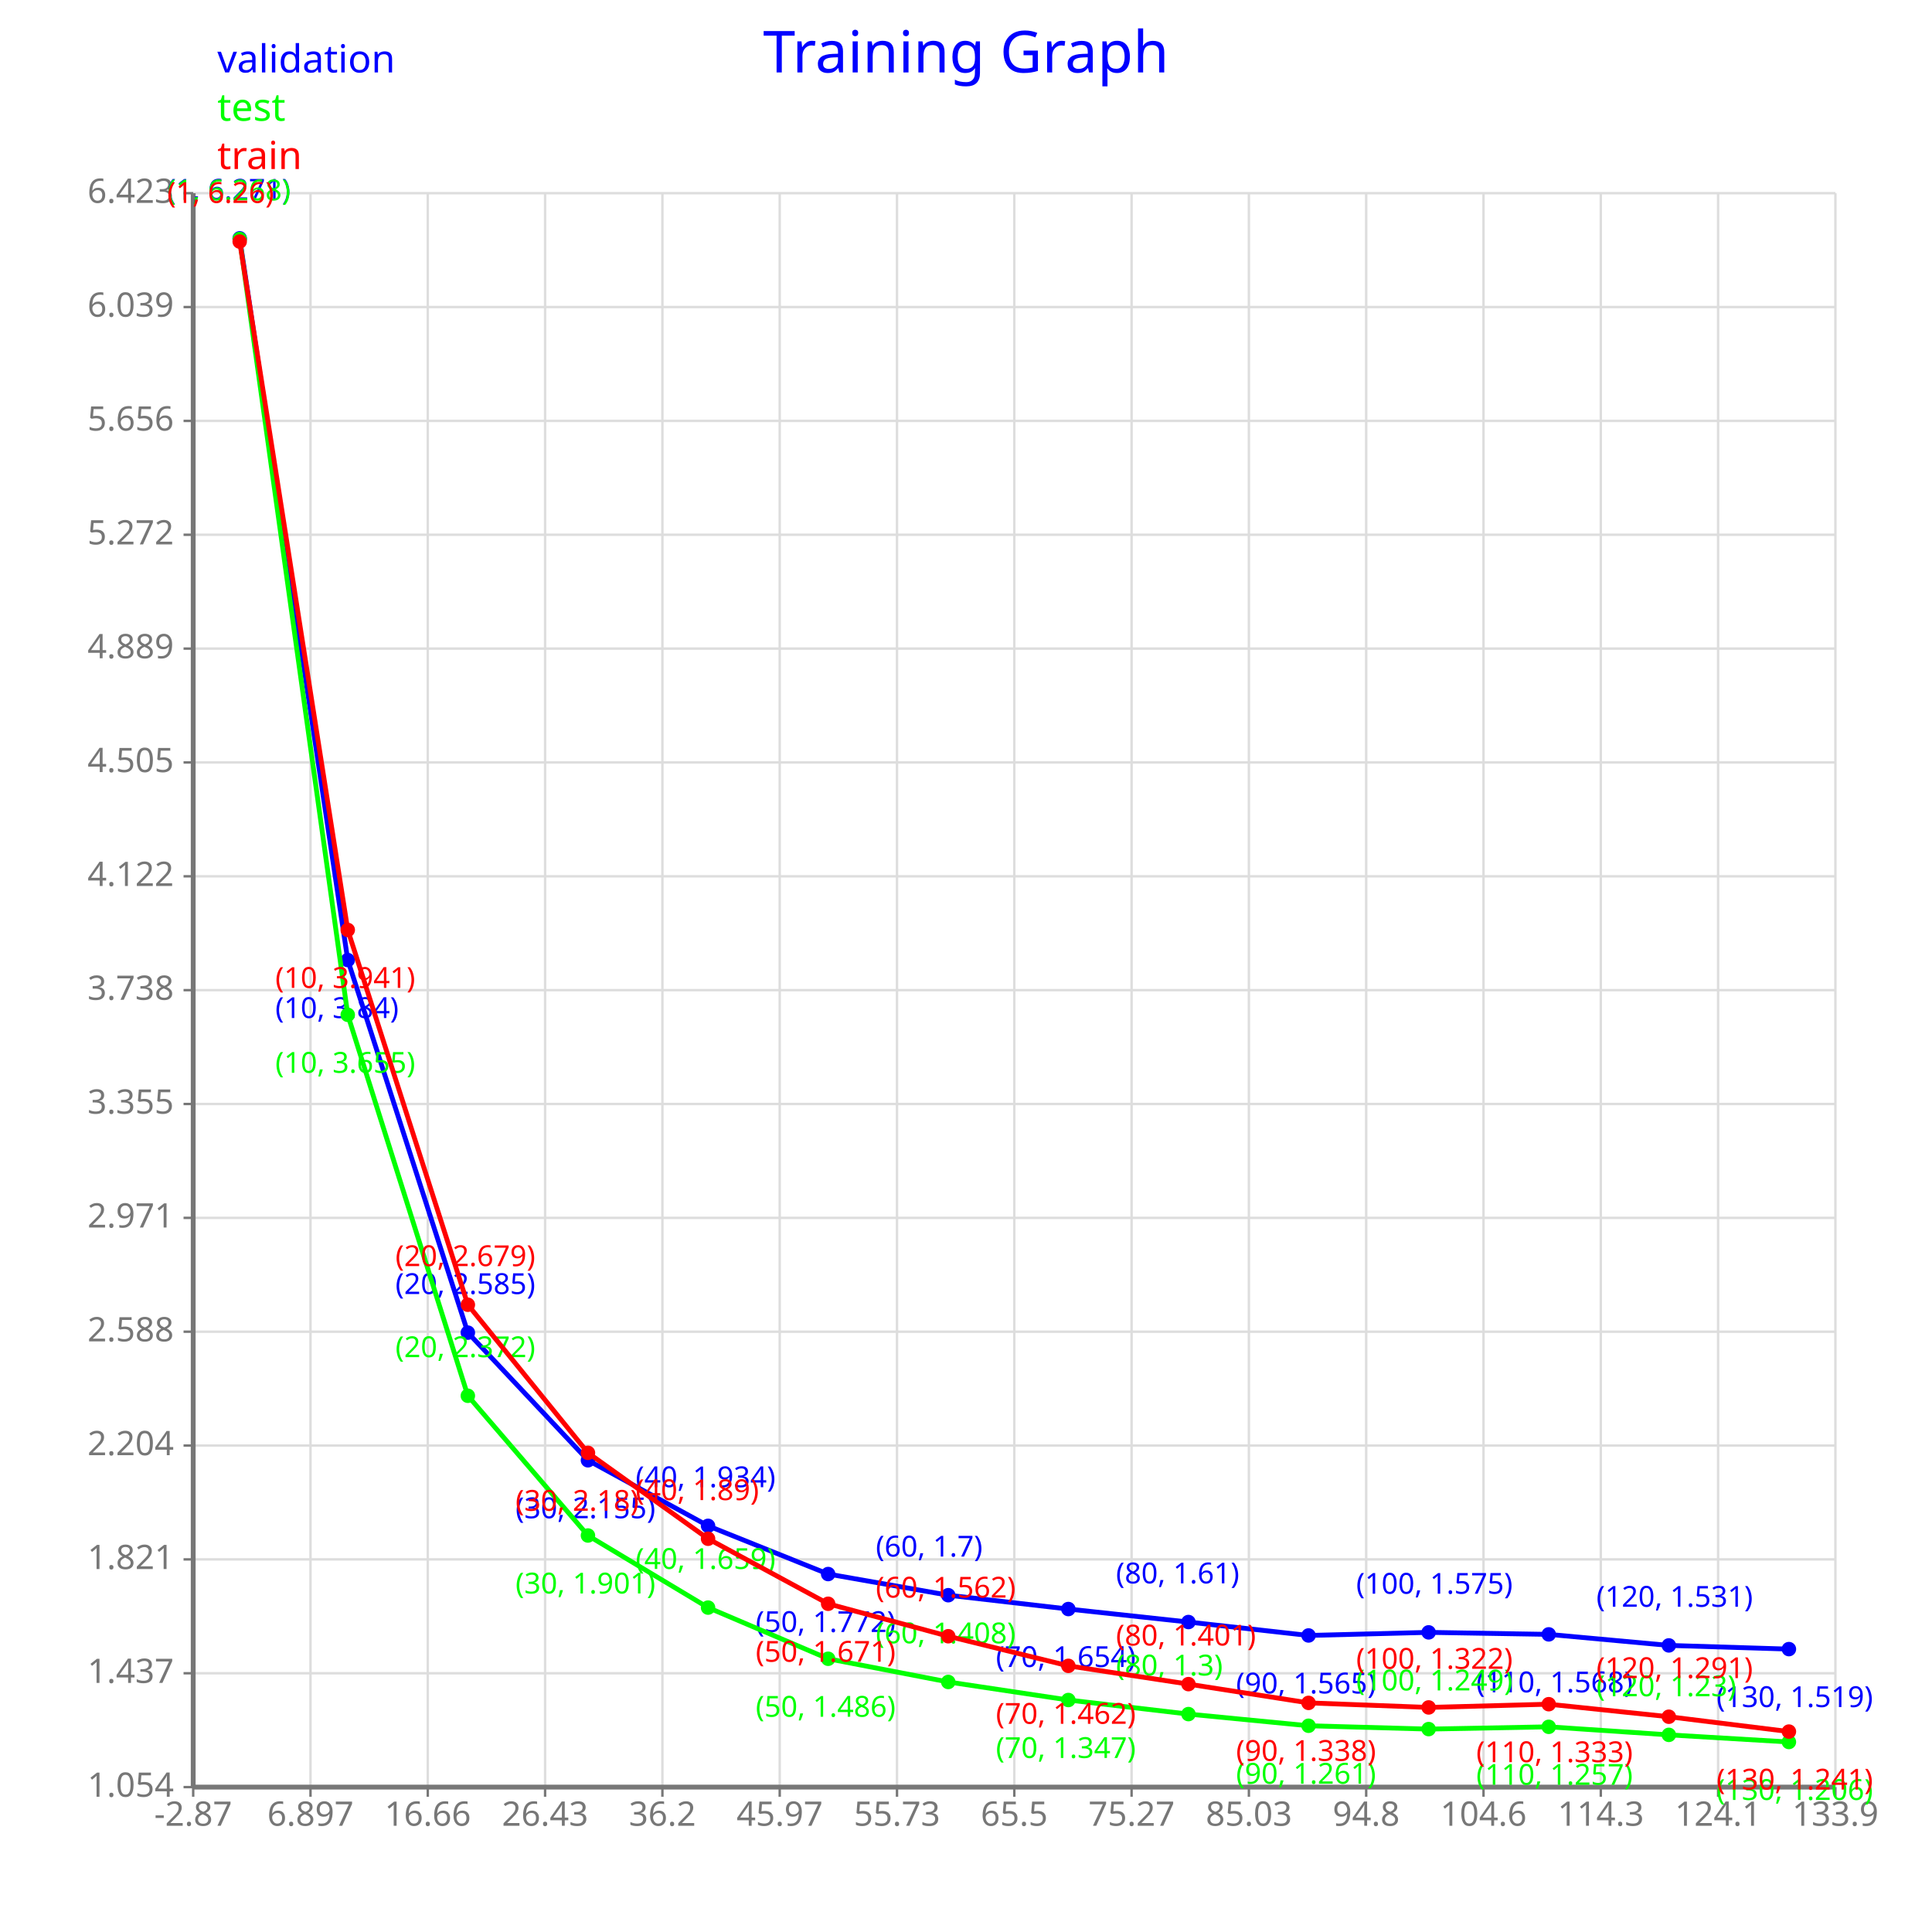
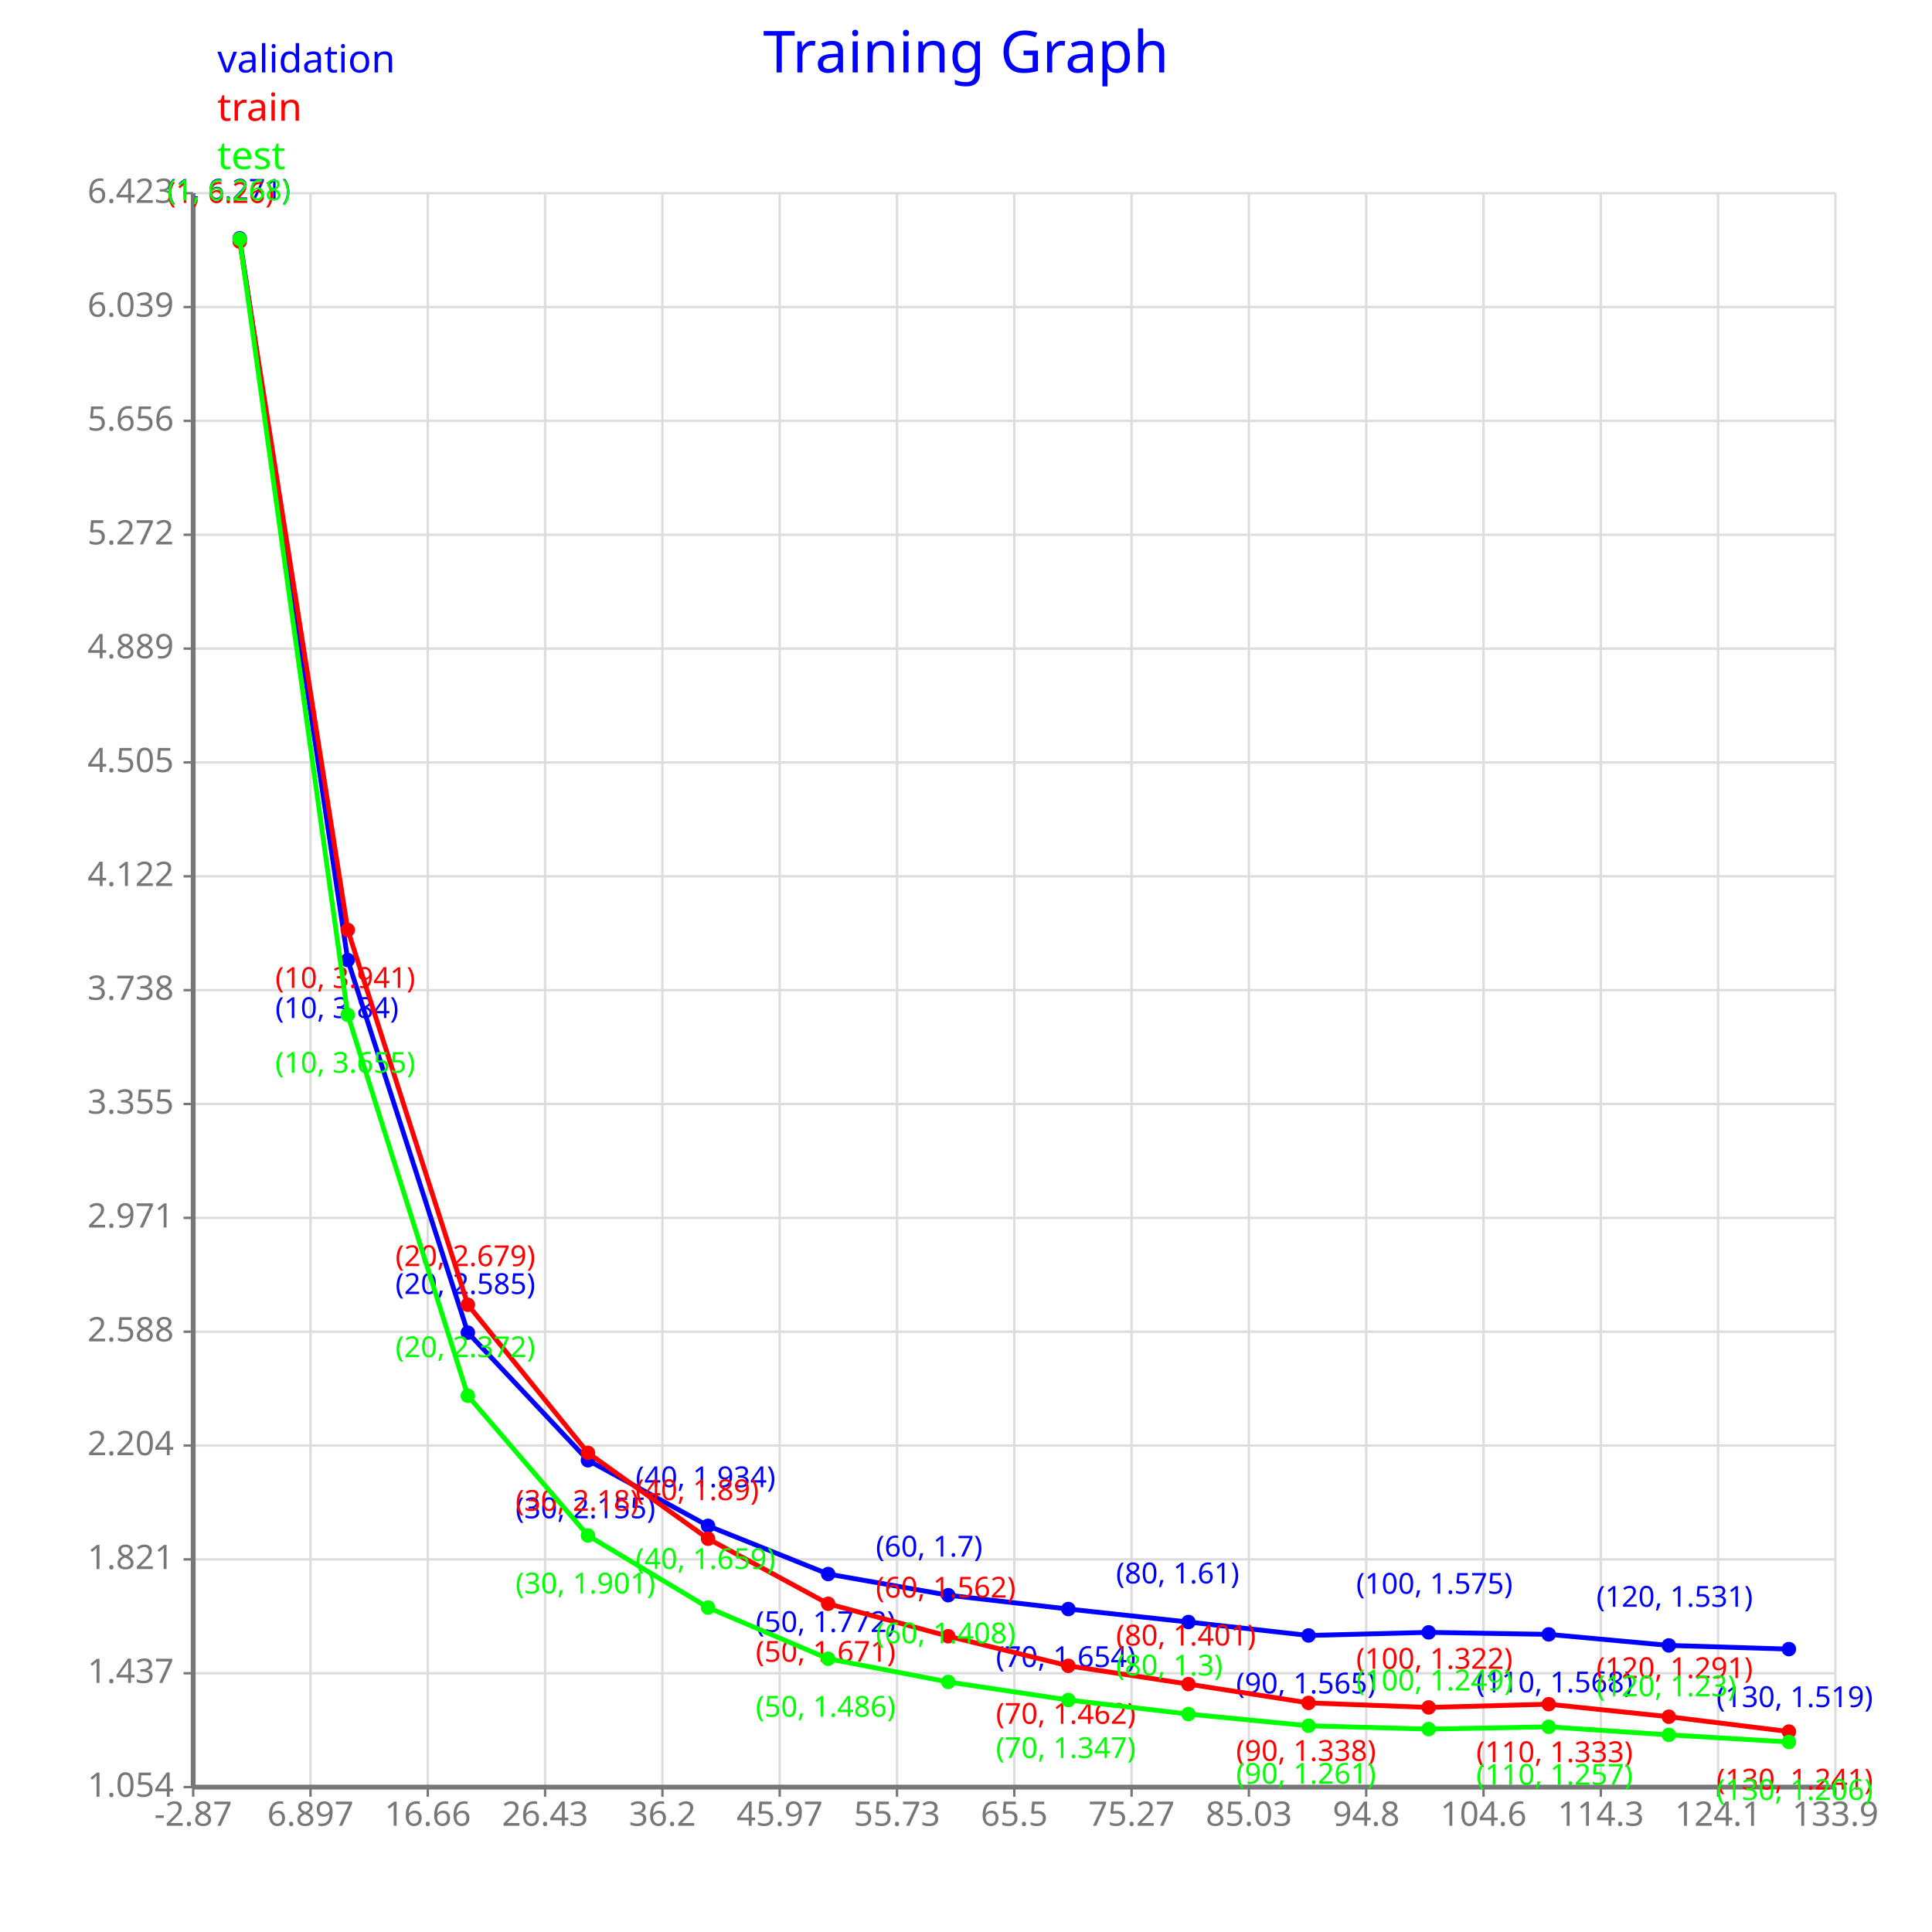
<svg xmlns="http://www.w3.org/2000/svg" width="800" height="800" version="1.1">
  <text x="400.0" y="30" text-anchor="middle" font-family="sans-serif" font-size="24" fill="blue">Training Graph</text>
  <path d="M 80.00,740.00 80.00,80.00 M 128.57,740.00 128.57,80.00 M 177.14,740.00 177.14,80.00 M 225.71,740.00 225.71,80.00 M 274.29,740.00 274.29,80.00 M 322.86,740.00 322.86,80.00 M 371.43,740.00 371.43,80.00 M 420.00,740.00 420.00,80.00 M 468.57,740.00 468.57,80.00 M 517.14,740.00 517.14,80.00 M 565.71,740.00 565.71,80.00 M 614.29,740.00 614.29,80.00 M 662.86,740.00 662.86,80.00 M 711.43,740.00 711.43,80.00 M 760.00,740.00 760.00,80.00" stroke="#ddd" stroke-width="1" fill="none" />
  <path d="M 80.00,740.00 80.00,744.00 M 128.57,740.00 128.57,744.00 M 177.14,740.00 177.14,744.00 M 225.71,740.00 225.71,744.00 M 274.29,740.00 274.29,744.00 M 322.86,740.00 322.86,744.00 M 371.43,740.00 371.43,744.00 M 420.00,740.00 420.00,744.00 M 468.57,740.00 468.57,744.00 M 517.14,740.00 517.14,744.00 M 565.71,740.00 565.71,744.00 M 614.29,740.00 614.29,744.00 M 662.86,740.00 662.86,744.00 M 711.43,740.00 711.43,744.00 M 760.00,740.00 760.00,744.00" stroke="#777" stroke-width="1" fill="none" />
  <text x="80.00" y="756.00" text-anchor="middle" font-family="sans-serif" font-size="14" fill="#777">-2.87</text>
  <text x="128.57" y="756.00" text-anchor="middle" font-family="sans-serif" font-size="14" fill="#777">6.897</text>
  <text x="177.14" y="756.00" text-anchor="middle" font-family="sans-serif" font-size="14" fill="#777">16.66</text>
  <text x="225.71" y="756.00" text-anchor="middle" font-family="sans-serif" font-size="14" fill="#777">26.43</text>
  <text x="274.29" y="756.00" text-anchor="middle" font-family="sans-serif" font-size="14" fill="#777">36.2</text>
  <text x="322.86" y="756.00" text-anchor="middle" font-family="sans-serif" font-size="14" fill="#777">45.97</text>
  <text x="371.43" y="756.00" text-anchor="middle" font-family="sans-serif" font-size="14" fill="#777">55.73</text>
  <text x="420.00" y="756.00" text-anchor="middle" font-family="sans-serif" font-size="14" fill="#777">65.5</text>
  <text x="468.57" y="756.00" text-anchor="middle" font-family="sans-serif" font-size="14" fill="#777">75.27</text>
  <text x="517.14" y="756.00" text-anchor="middle" font-family="sans-serif" font-size="14" fill="#777">85.03</text>
  <text x="565.71" y="756.00" text-anchor="middle" font-family="sans-serif" font-size="14" fill="#777">94.8</text>
  <text x="614.29" y="756.00" text-anchor="middle" font-family="sans-serif" font-size="14" fill="#777">104.6</text>
  <text x="662.86" y="756.00" text-anchor="middle" font-family="sans-serif" font-size="14" fill="#777">114.3</text>
  <text x="711.43" y="756.00" text-anchor="middle" font-family="sans-serif" font-size="14" fill="#777">124.1</text>
  <text x="760.00" y="756.00" text-anchor="middle" font-family="sans-serif" font-size="14" fill="#777">133.9</text>
  <path d="M 80.00,740.00 760.00,740.00 M 80.00,692.86 760.00,692.86 M 80.00,645.71 760.00,645.71 M 80.00,598.57 760.00,598.57 M 80.00,551.43 760.00,551.43 M 80.00,504.29 760.00,504.29 M 80.00,457.14 760.00,457.14 M 80.00,410.00 760.00,410.00 M 80.00,362.86 760.00,362.86 M 80.00,315.71 760.00,315.71 M 80.00,268.57 760.00,268.57 M 80.00,221.43 760.00,221.43 M 80.00,174.29 760.00,174.29 M 80.00,127.14 760.00,127.14 M 80.00,80.00 760.00,80.00" stroke="#ddd" stroke-width="1" fill="none" />
  <path d="M 76.00,740.00 80.00,740.00 M 76.00,692.86 80.00,692.86 M 76.00,645.71 80.00,645.71 M 76.00,598.57 80.00,598.57 M 76.00,551.43 80.00,551.43 M 76.00,504.29 80.00,504.29 M 76.00,457.14 80.00,457.14 M 76.00,410.00 80.00,410.00 M 76.00,362.86 80.00,362.86 M 76.00,315.71 80.00,315.71 M 76.00,268.57 80.00,268.57 M 76.00,221.43 80.00,221.43 M 76.00,174.29 80.00,174.29 M 76.00,127.14 80.00,127.14 M 76.00,80.00 80.00,80.00" stroke="#777" stroke-width="1" fill="none" />
  <text x="72.00" y="744.00" text-anchor="end" font-family="sans-serif" font-size="14" fill="#777">1.054</text>
  <text x="72.00" y="696.86" text-anchor="end" font-family="sans-serif" font-size="14" fill="#777">1.437</text>
  <text x="72.00" y="649.71" text-anchor="end" font-family="sans-serif" font-size="14" fill="#777">1.821</text>
  <text x="72.00" y="602.57" text-anchor="end" font-family="sans-serif" font-size="14" fill="#777">2.204</text>
  <text x="72.00" y="555.43" text-anchor="end" font-family="sans-serif" font-size="14" fill="#777">2.588</text>
  <text x="72.00" y="508.29" text-anchor="end" font-family="sans-serif" font-size="14" fill="#777">2.971</text>
  <text x="72.00" y="461.14" text-anchor="end" font-family="sans-serif" font-size="14" fill="#777">3.355</text>
  <text x="72.00" y="414.00" text-anchor="end" font-family="sans-serif" font-size="14" fill="#777">3.738</text>
  <text x="72.00" y="366.86" text-anchor="end" font-family="sans-serif" font-size="14" fill="#777">4.122</text>
  <text x="72.00" y="319.71" text-anchor="end" font-family="sans-serif" font-size="14" fill="#777">4.505</text>
  <text x="72.00" y="272.57" text-anchor="end" font-family="sans-serif" font-size="14" fill="#777">4.889</text>
  <text x="72.00" y="225.43" text-anchor="end" font-family="sans-serif" font-size="14" fill="#777">5.272</text>
  <text x="72.00" y="178.29" text-anchor="end" font-family="sans-serif" font-size="14" fill="#777">5.656</text>
  <text x="72.00" y="131.14" text-anchor="end" font-family="sans-serif" font-size="14" fill="#777">6.039</text>
  <text x="72.00" y="84.00" text-anchor="end" font-family="sans-serif" font-size="14" fill="#777">6.423</text>
  <path d="M 80.00,740.00 L 760.00,740.00 M 80.00,740.00 L 80.00,80.00" stroke="#777" stroke-width="2" fill="none" />
  <text x="90" y="30" font-family="sans-serif" font-size="16" fill="#0000ff">validation</text>
  <circle cx="99.25" cy="98.68" r="2" fill="#0000ff77" />
  <circle cx="144.00" cy="397.54" r="2" fill="#0000ff77" />
  <circle cx="193.73" cy="551.82" r="2" fill="#0000ff77" />
  <circle cx="243.46" cy="604.67" r="2" fill="#0000ff77" />
  <circle cx="293.19" cy="631.82" r="2" fill="#0000ff77" />
  <circle cx="342.92" cy="651.78" r="2" fill="#0000ff77" />
  <circle cx="392.65" cy="660.54" r="2" fill="#0000ff77" />
  <circle cx="442.38" cy="666.27" r="2" fill="#0000ff77" />
  <circle cx="492.11" cy="671.65" r="2" fill="#0000ff77" />
  <circle cx="541.84" cy="677.21" r="2" fill="#0000ff77" />
  <circle cx="591.57" cy="675.93" r="2" fill="#0000ff77" />
  <circle cx="641.30" cy="676.76" r="2" fill="#0000ff77" />
  <circle cx="691.03" cy="681.33" r="2" fill="#0000ff77" />
  <circle cx="740.75" cy="682.86" r="2" fill="#0000ff77" />
  <polyline points="99.25,98.68 144.00,397.54 193.73,551.82 243.46,604.67 293.19,631.82 342.92,651.78 392.65,660.54 442.38,666.27 492.11,671.65 541.84,677.21 591.57,675.93 641.30,676.76 691.03,681.33 740.75,682.86" fill="none" stroke="#0000ff77" stroke-width="1" />
  <circle cx="99.25" cy="98.68" r="3" fill="#0000ff" />
  <text x="69.245" y="82.679" font-family="sans-serif" font-size="12" fill="#0000ff">(1, 6.271)</text>
  <circle cx="144.00" cy="397.54" r="3" fill="#0000ff" />
  <text x="114.002" y="421.541" font-family="sans-serif" font-size="12" fill="#0000ff">(10, 3.84)</text>
  <circle cx="193.73" cy="551.82" r="3" fill="#0000ff" />
  <text x="163.731" y="535.823" font-family="sans-serif" font-size="12" fill="#0000ff">(20, 2.585)</text>
  <circle cx="243.46" cy="604.67" r="3" fill="#0000ff" />
  <text x="213.461" y="628.673" font-family="sans-serif" font-size="12" fill="#0000ff">(30, 2.155)</text>
  <circle cx="293.19" cy="631.82" r="3" fill="#0000ff" />
  <text x="263.19" y="615.822" font-family="sans-serif" font-size="12" fill="#0000ff">(40, 1.934)</text>
  <circle cx="342.92" cy="651.78" r="3" fill="#0000ff" />
  <text x="312.919" y="675.782" font-family="sans-serif" font-size="12" fill="#0000ff">(50, 1.772)</text>
  <circle cx="392.65" cy="660.54" r="3" fill="#0000ff" />
  <text x="362.649" y="644.541" font-family="sans-serif" font-size="12" fill="#0000ff">(60, 1.7)</text>
  <circle cx="442.38" cy="666.27" r="3" fill="#0000ff" />
  <text x="412.378" y="690.269" font-family="sans-serif" font-size="12" fill="#0000ff">(70, 1.654)</text>
  <circle cx="492.11" cy="671.65" r="3" fill="#0000ff" />
  <text x="462.108" y="655.645" font-family="sans-serif" font-size="12" fill="#0000ff">(80, 1.61)</text>
  <circle cx="541.84" cy="677.21" r="3" fill="#0000ff" />
  <text x="511.837" y="701.21" font-family="sans-serif" font-size="12" fill="#0000ff">(90, 1.565)</text>
  <circle cx="591.57" cy="675.93" r="3" fill="#0000ff" />
  <text x="561.566" y="659.933" font-family="sans-serif" font-size="12" fill="#0000ff">(100, 1.575)</text>
  <circle cx="641.30" cy="676.76" r="3" fill="#0000ff" />
  <text x="611.296" y="700.763" font-family="sans-serif" font-size="12" fill="#0000ff">(110, 1.568)</text>
  <circle cx="691.03" cy="681.33" r="3" fill="#0000ff" />
  <text x="661.025" y="665.333" font-family="sans-serif" font-size="12" fill="#0000ff">(120, 1.531)</text>
  <circle cx="740.75" cy="682.86" r="3" fill="#0000ff" />
  <text x="710.755" y="706.856" font-family="sans-serif" font-size="12" fill="#0000ff">(130, 1.519)</text>
  <polyline points="99.25,98.68 144.00,397.54 193.73,551.82 243.46,604.67 293.19,631.82 342.92,651.78 392.65,660.54 442.38,666.27 492.11,671.65 541.84,677.21 591.57,675.93 641.30,676.76 691.03,681.33 740.75,682.86" fill="none" stroke="#0000ff" stroke-width="2" />
-   <text x="90" y="50" font-family="sans-serif" font-size="16" fill="#00ff00">test</text>
+   <text x="90" y="50" font-family="sans-serif" font-size="16" fill="#ff0000">train</text>
+   <circle cx="99.25" cy="100.03" r="2" fill="#ff000077" />
+   <circle cx="144.00" cy="385.07" r="2" fill="#ff000077" />
+   <circle cx="193.73" cy="540.27" r="2" fill="#ff000077" />
+   <circle cx="243.46" cy="601.59" r="2" fill="#ff000077" />
+   <circle cx="293.19" cy="637.16" r="2" fill="#ff000077" />
+   <circle cx="342.92" cy="664.09" r="2" fill="#ff000077" />
+   <circle cx="392.65" cy="677.53" r="2" fill="#ff000077" />
+   <circle cx="442.38" cy="689.79" r="2" fill="#ff000077" />
+   <circle cx="492.11" cy="697.36" r="2" fill="#ff000077" />
+   <circle cx="541.84" cy="705.13" r="2" fill="#ff000077" />
+   <circle cx="591.57" cy="707.01" r="2" fill="#ff000077" />
+   <circle cx="641.30" cy="705.67" r="2" fill="#ff000077" />
+   <circle cx="691.03" cy="710.86" r="2" fill="#ff000077" />
+   <circle cx="740.75" cy="717.01" r="2" fill="#ff000077" />
+   <polyline points="99.25,100.03 144.00,385.07 193.73,540.27 243.46,601.59 293.19,637.16 342.92,664.09 392.65,677.53 442.38,689.79 492.11,697.36 541.84,705.13 591.57,707.01 641.30,705.67 691.03,710.86 740.75,717.01" fill="none" stroke="#ff000077" stroke-width="1" />
+   <circle cx="99.25" cy="100.03" r="3" fill="#ff0000" />
+   <text x="69.245" y="84.032" font-family="sans-serif" font-size="12" fill="#ff0000">(1, 6.26)</text>
+   <circle cx="144.00" cy="385.07" r="3" fill="#ff0000" />
+   <text x="114.002" y="409.069" font-family="sans-serif" font-size="12" fill="#ff0000">(10, 3.941)</text>
+   <circle cx="193.73" cy="540.27" r="3" fill="#ff0000" />
+   <text x="163.731" y="524.27" font-family="sans-serif" font-size="12" fill="#ff0000">(20, 2.679)</text>
+   <circle cx="243.46" cy="601.59" r="3" fill="#ff0000" />
+   <text x="213.461" y="625.587" font-family="sans-serif" font-size="12" fill="#ff0000">(30, 2.18)</text>
+   <circle cx="293.19" cy="637.16" r="3" fill="#ff0000" />
+   <text x="263.19" y="621.159" font-family="sans-serif" font-size="12" fill="#ff0000">(40, 1.89)</text>
+   <circle cx="342.92" cy="664.09" r="3" fill="#ff0000" />
+   <text x="312.919" y="688.09" font-family="sans-serif" font-size="12" fill="#ff0000">(50, 1.671)</text>
+   <circle cx="392.65" cy="677.53" r="3" fill="#ff0000" />
+   <text x="362.649" y="661.531" font-family="sans-serif" font-size="12" fill="#ff0000">(60, 1.562)</text>
+   <circle cx="442.38" cy="689.79" r="3" fill="#ff0000" />
+   <text x="412.378" y="713.791" font-family="sans-serif" font-size="12" fill="#ff0000">(70, 1.462)</text>
+   <circle cx="492.11" cy="697.36" r="3" fill="#ff0000" />
+   <text x="462.108" y="681.364" font-family="sans-serif" font-size="12" fill="#ff0000">(80, 1.401)</text>
+   <circle cx="541.84" cy="705.13" r="3" fill="#ff0000" />
+   <text x="511.837" y="729.133" font-family="sans-serif" font-size="12" fill="#ff0000">(90, 1.338)</text>
+   <circle cx="591.57" cy="707.01" r="3" fill="#ff0000" />
+   <text x="561.566" y="691.014" font-family="sans-serif" font-size="12" fill="#ff0000">(100, 1.322)</text>
+   <circle cx="641.30" cy="705.67" r="3" fill="#ff0000" />
+   <text x="611.296" y="729.667" font-family="sans-serif" font-size="12" fill="#ff0000">(110, 1.333)</text>
+   <circle cx="691.03" cy="710.86" r="3" fill="#ff0000" />
+   <text x="661.025" y="694.86" font-family="sans-serif" font-size="12" fill="#ff0000">(120, 1.291)</text>
+   <circle cx="740.75" cy="717.01" r="3" fill="#ff0000" />
+   <text x="710.755" y="741.015" font-family="sans-serif" font-size="12" fill="#ff0000">(130, 1.241)</text>
+   <polyline points="99.25,100.03 144.00,385.07 193.73,540.27 243.46,601.59 293.19,637.16 342.92,664.09 392.65,677.53 442.38,689.79 492.11,697.36 541.84,705.13 591.57,707.01 641.30,705.67 691.03,710.86 740.75,717.01" fill="none" stroke="#ff0000" stroke-width="2" />
+   <text x="90" y="70" font-family="sans-serif" font-size="16" fill="#00ff00">test</text>
  <circle cx="99.25" cy="98.96" r="2" fill="#00ff0077" />
  <circle cx="144.00" cy="420.22" r="2" fill="#00ff0077" />
  <circle cx="193.73" cy="577.96" r="2" fill="#00ff0077" />
  <circle cx="243.46" cy="635.82" r="2" fill="#00ff0077" />
  <circle cx="293.19" cy="665.67" r="2" fill="#00ff0077" />
  <circle cx="342.92" cy="686.86" r="2" fill="#00ff0077" />
  <circle cx="392.65" cy="696.47" r="2" fill="#00ff0077" />
  <circle cx="442.38" cy="703.94" r="2" fill="#00ff0077" />
  <circle cx="492.11" cy="709.77" r="2" fill="#00ff0077" />
  <circle cx="541.84" cy="714.60" r="2" fill="#00ff0077" />
  <circle cx="591.57" cy="715.98" r="2" fill="#00ff0077" />
  <circle cx="641.30" cy="715.04" r="2" fill="#00ff0077" />
  <circle cx="691.03" cy="718.37" r="2" fill="#00ff0077" />
  <circle cx="740.75" cy="721.32" r="2" fill="#00ff0077" />
  <polyline points="99.25,98.96 144.00,420.22 193.73,577.96 243.46,635.82 293.19,665.67 342.92,686.86 392.65,696.47 442.38,703.94 492.11,709.77 541.84,714.60 591.57,715.98 641.30,715.04 691.03,718.37 740.75,721.32" fill="none" stroke="#00ff0077" stroke-width="1" />
  <circle cx="99.25" cy="98.96" r="3" fill="#00ff00" />
  <text x="69.245" y="82.96" font-family="sans-serif" font-size="12" fill="#00ff00">(1, 6.268)</text>
  <circle cx="144.00" cy="420.22" r="3" fill="#00ff00" />
  <text x="114.002" y="444.216" font-family="sans-serif" font-size="12" fill="#00ff00">(10, 3.655)</text>
  <circle cx="193.73" cy="577.96" r="3" fill="#00ff00" />
  <text x="163.731" y="561.965" font-family="sans-serif" font-size="12" fill="#00ff00">(20, 2.372)</text>
  <circle cx="243.46" cy="635.82" r="3" fill="#00ff00" />
  <text x="213.461" y="659.823" font-family="sans-serif" font-size="12" fill="#00ff00">(30, 1.901)</text>
  <circle cx="293.19" cy="665.67" r="3" fill="#00ff00" />
  <text x="263.19" y="649.665" font-family="sans-serif" font-size="12" fill="#00ff00">(40, 1.659)</text>
  <circle cx="342.92" cy="686.86" r="3" fill="#00ff00" />
  <text x="312.919" y="710.864" font-family="sans-serif" font-size="12" fill="#00ff00">(50, 1.486)</text>
  <circle cx="392.65" cy="696.47" r="3" fill="#00ff00" />
  <text x="362.649" y="680.466" font-family="sans-serif" font-size="12" fill="#00ff00">(60, 1.408)</text>
  <circle cx="442.38" cy="703.94" r="3" fill="#00ff00" />
  <text x="412.378" y="727.939" font-family="sans-serif" font-size="12" fill="#00ff00">(70, 1.347)</text>
  <circle cx="492.11" cy="709.77" r="3" fill="#00ff00" />
  <text x="462.108" y="693.773" font-family="sans-serif" font-size="12" fill="#00ff00">(80, 1.3)</text>
  <circle cx="541.84" cy="714.60" r="3" fill="#00ff00" />
  <text x="511.837" y="738.598" font-family="sans-serif" font-size="12" fill="#00ff00">(90, 1.261)</text>
  <circle cx="591.57" cy="715.98" r="3" fill="#00ff00" />
  <text x="561.566" y="699.977" font-family="sans-serif" font-size="12" fill="#00ff00">(100, 1.249)</text>
  <circle cx="641.30" cy="715.04" r="3" fill="#00ff00" />
  <text x="611.296" y="739.042" font-family="sans-serif" font-size="12" fill="#00ff00">(110, 1.257)</text>
  <circle cx="691.03" cy="718.37" r="3" fill="#00ff00" />
  <text x="661.025" y="702.37" font-family="sans-serif" font-size="12" fill="#00ff00">(120, 1.23)</text>
  <circle cx="740.75" cy="721.32" r="3" fill="#00ff00" />
  <text x="710.755" y="745.321" font-family="sans-serif" font-size="12" fill="#00ff00">(130, 1.206)</text>
  <polyline points="99.25,98.96 144.00,420.22 193.73,577.96 243.46,635.82 293.19,665.67 342.92,686.86 392.65,696.47 442.38,703.94 492.11,709.77 541.84,714.60 591.57,715.98 641.30,715.04 691.03,718.37 740.75,721.32" fill="none" stroke="#00ff00" stroke-width="2" />
-   <text x="90" y="70" font-family="sans-serif" font-size="16" fill="#ff0000">train</text>
-   <circle cx="99.25" cy="100.03" r="2" fill="#ff000077" />
-   <circle cx="144.00" cy="385.07" r="2" fill="#ff000077" />
-   <circle cx="193.73" cy="540.27" r="2" fill="#ff000077" />
-   <circle cx="243.46" cy="601.59" r="2" fill="#ff000077" />
-   <circle cx="293.19" cy="637.16" r="2" fill="#ff000077" />
-   <circle cx="342.92" cy="664.09" r="2" fill="#ff000077" />
-   <circle cx="392.65" cy="677.53" r="2" fill="#ff000077" />
-   <circle cx="442.38" cy="689.79" r="2" fill="#ff000077" />
-   <circle cx="492.11" cy="697.36" r="2" fill="#ff000077" />
-   <circle cx="541.84" cy="705.13" r="2" fill="#ff000077" />
-   <circle cx="591.57" cy="707.01" r="2" fill="#ff000077" />
-   <circle cx="641.30" cy="705.67" r="2" fill="#ff000077" />
-   <circle cx="691.03" cy="710.86" r="2" fill="#ff000077" />
-   <circle cx="740.75" cy="717.01" r="2" fill="#ff000077" />
-   <polyline points="99.25,100.03 144.00,385.07 193.73,540.27 243.46,601.59 293.19,637.16 342.92,664.09 392.65,677.53 442.38,689.79 492.11,697.36 541.84,705.13 591.57,707.01 641.30,705.67 691.03,710.86 740.75,717.01" fill="none" stroke="#ff000077" stroke-width="1" />
-   <circle cx="99.25" cy="100.03" r="3" fill="#ff0000" />
-   <text x="69.245" y="84.032" font-family="sans-serif" font-size="12" fill="#ff0000">(1, 6.26)</text>
-   <circle cx="144.00" cy="385.07" r="3" fill="#ff0000" />
-   <text x="114.002" y="409.069" font-family="sans-serif" font-size="12" fill="#ff0000">(10, 3.941)</text>
-   <circle cx="193.73" cy="540.27" r="3" fill="#ff0000" />
-   <text x="163.731" y="524.27" font-family="sans-serif" font-size="12" fill="#ff0000">(20, 2.679)</text>
-   <circle cx="243.46" cy="601.59" r="3" fill="#ff0000" />
-   <text x="213.461" y="625.587" font-family="sans-serif" font-size="12" fill="#ff0000">(30, 2.18)</text>
-   <circle cx="293.19" cy="637.16" r="3" fill="#ff0000" />
-   <text x="263.19" y="621.159" font-family="sans-serif" font-size="12" fill="#ff0000">(40, 1.89)</text>
-   <circle cx="342.92" cy="664.09" r="3" fill="#ff0000" />
-   <text x="312.919" y="688.09" font-family="sans-serif" font-size="12" fill="#ff0000">(50, 1.671)</text>
-   <circle cx="392.65" cy="677.53" r="3" fill="#ff0000" />
-   <text x="362.649" y="661.531" font-family="sans-serif" font-size="12" fill="#ff0000">(60, 1.562)</text>
-   <circle cx="442.38" cy="689.79" r="3" fill="#ff0000" />
-   <text x="412.378" y="713.791" font-family="sans-serif" font-size="12" fill="#ff0000">(70, 1.462)</text>
-   <circle cx="492.11" cy="697.36" r="3" fill="#ff0000" />
-   <text x="462.108" y="681.364" font-family="sans-serif" font-size="12" fill="#ff0000">(80, 1.401)</text>
-   <circle cx="541.84" cy="705.13" r="3" fill="#ff0000" />
-   <text x="511.837" y="729.133" font-family="sans-serif" font-size="12" fill="#ff0000">(90, 1.338)</text>
-   <circle cx="591.57" cy="707.01" r="3" fill="#ff0000" />
-   <text x="561.566" y="691.014" font-family="sans-serif" font-size="12" fill="#ff0000">(100, 1.322)</text>
-   <circle cx="641.30" cy="705.67" r="3" fill="#ff0000" />
-   <text x="611.296" y="729.667" font-family="sans-serif" font-size="12" fill="#ff0000">(110, 1.333)</text>
-   <circle cx="691.03" cy="710.86" r="3" fill="#ff0000" />
-   <text x="661.025" y="694.86" font-family="sans-serif" font-size="12" fill="#ff0000">(120, 1.291)</text>
-   <circle cx="740.75" cy="717.01" r="3" fill="#ff0000" />
-   <text x="710.755" y="741.015" font-family="sans-serif" font-size="12" fill="#ff0000">(130, 1.241)</text>
-   <polyline points="99.25,100.03 144.00,385.07 193.73,540.27 243.46,601.59 293.19,637.16 342.92,664.09 392.65,677.53 442.38,689.79 492.11,697.36 541.84,705.13 591.57,707.01 641.30,705.67 691.03,710.86 740.75,717.01" fill="none" stroke="#ff0000" stroke-width="2" />
</svg>
